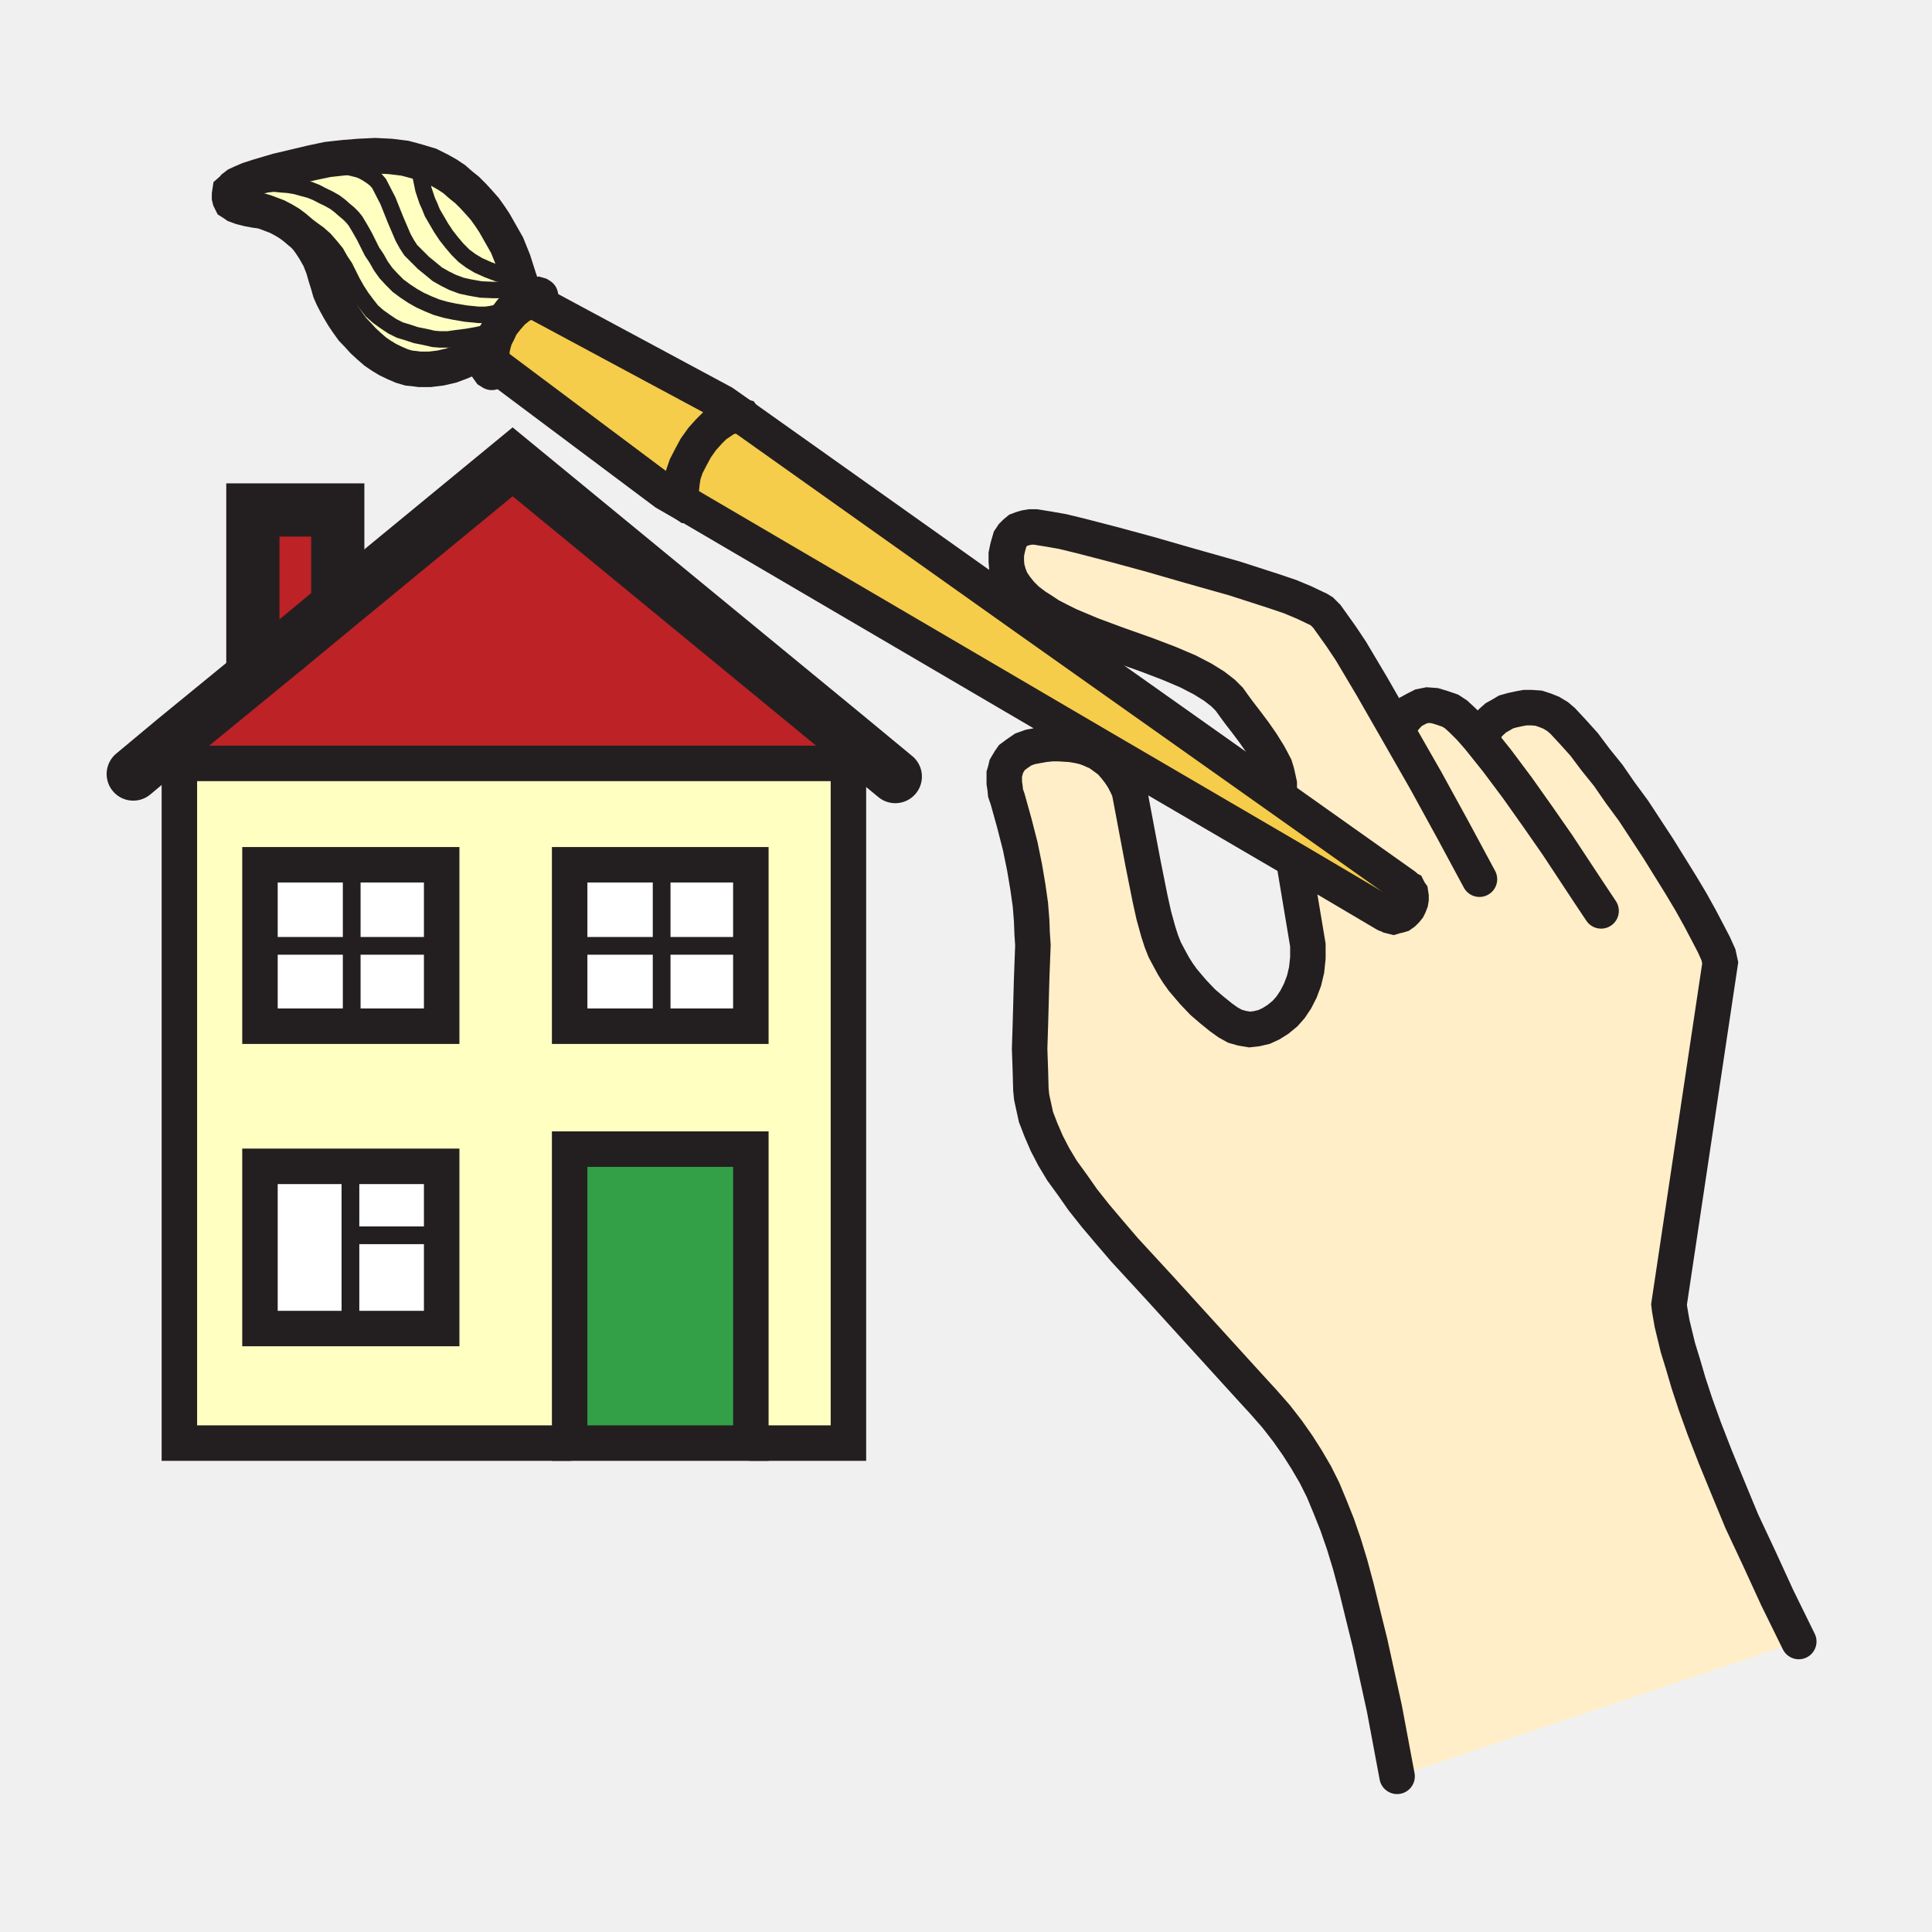
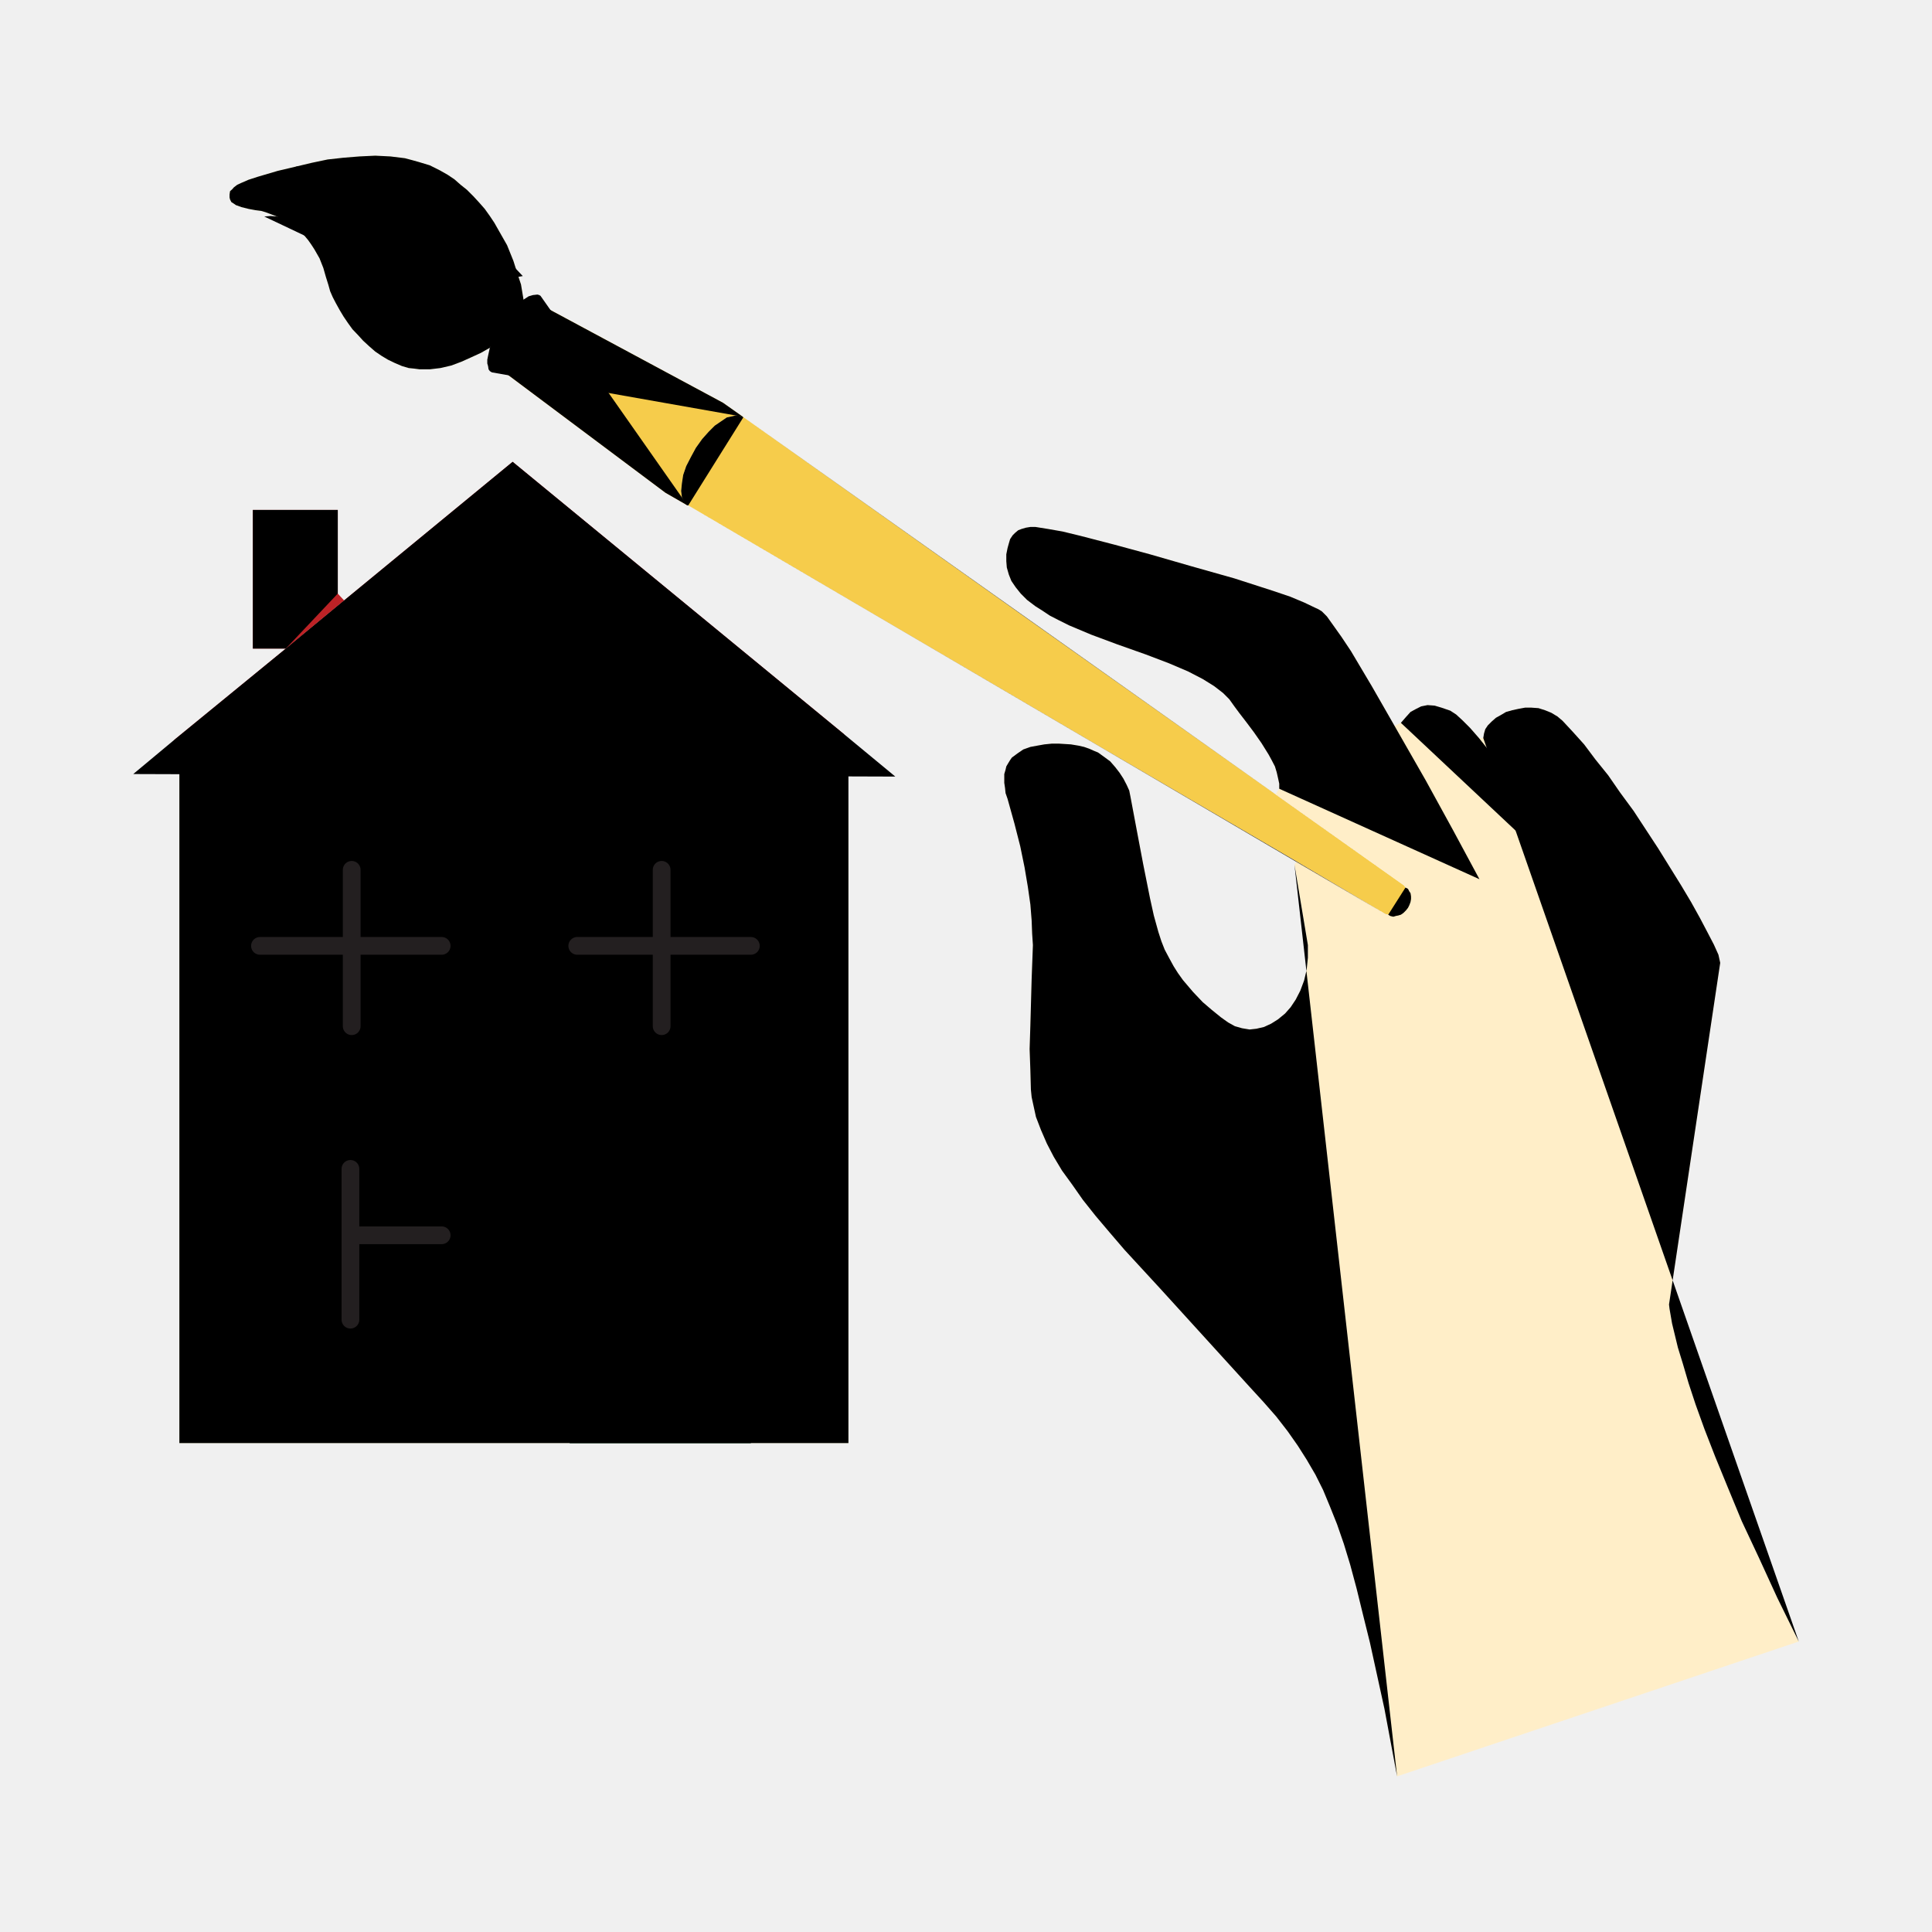
<svg xmlns="http://www.w3.org/2000/svg" preserveAspectRatio="xMidYMid meet" id="Layer_1" viewBox="46.22 43.57 762.35 762.35">
-   <style>.st0{fill:#fff}.st1{fill:#f6cc4b}.st2{fill:#ffeec8}.st3{fill:#33a048}.st4{fill:#ffffc2}.st5{fill:#bd2226}.st6,.st7,.st8,.st9{fill:none;stroke:#231f20;stroke-width:14;stroke-linecap:round;stroke-miterlimit:10}.st7,.st8,.st9{stroke-width:6.5}.st8,.st9{stroke-width:21}.st9{stroke-width:7}</style>
-   <path class="st0" d="M220.5 503.8V531h-36v-27.2zM220.5 531v36.8h-36V531zM184.5 564.3v3.5h-35.7v-64h35.7V531zM342.5 416.8v31.7h-35.2v-31.7zM342.5 384.8v32h-35.2v-32zM307.3 386.8v30H271v-32h36.3zM307.3 416.8v31.7H271v-31.7h3zM220.5 384.8v32H185v-32zM220.5 416.8v31.7H185v-31.7zM185 386.8v30h-36.2v-32H185zM185 416.8v31.7h-36.2v-31.7z" />
-   <path class="st1" d="M331.5 202.5l7.8 5.5-.8-.2-1-.3h-1l-1.2.3-2.3.5-2.2 1.5-2.5 1.7-2.5 2.5-2.5 2.8-2.5 3.5-2 3.7-1.8 3.5-1.2 3.5-.5 3.3-.3 3 .3 2.5.5 1 .5 1 .5.7.7.5-8.7-5-66.8-50-1-1-.7-1.2v-4l.5-2.3.7-2.5 1.3-2.5 1.2-2.7 2.3-2.8 2.2-2.5 2.5-2 2-1.2 1.5-.5 1.3-.3h1.2l1 .5z" />
-   <path class="st1" d="M600.8 393.8l1 .5.5 1 .5.7.2 1.3v1l-.2 1.2-.5 1.3-.5 1-.8 1-1 1-1 .7-1 .3-1 .2-1 .3-1.2-.3-.8-.5-1-.2-35.2-20.8-77-45-163-95.5h-.3l-.7-.5-.5-.7-.5-1-.5-1-.3-2.5.3-3 .5-3.3 1.2-3.5 1.8-3.5 2-3.7 2.5-3.5 2.5-2.8 2.5-2.5 2.5-1.7 2.2-1.5 2.3-.5 1.2-.3h1l1 .3.8.2 112 79.5 98.2 69.5 50.8 36z" />
-   <path class="st2" d="M629.8 334.8h1.7l.3-1.8.5-1.7 1-1.5 1.5-1.5 1.7-1.5 1.8-1 2.2-1.3 2.5-.7 2.3-.5 2.7-.5h2.5l2.8.2 2.5.8 2.5 1 2.5 1.5 2 1.7 4 4.3 4.5 5 4.5 6 5 6.2 4.7 6.8 5.3 7.2 9.7 14.8 9 14.5 4 6.7 3.5 6.3 3 5.7 2.5 4.8 1.8 4 .7 3.2-20.2 134.8.2 1.7 1 5.8 2.3 9.5 2 6.5 2.2 7.5 2.8 8.5 3.5 9.7 4.2 10.8 5 12.2 5.5 13.3 6.8 14.5 7.2 15.7 8.5 17.3-158.5 53.2-5-26.7-5.7-26-2.8-11.3-2.5-10.2-2.5-9.3-2.5-8.2-2.7-7.8-2.8-7-2.7-6.5-3-6-3.5-6-3.5-5.5-4-5.7-4.5-5.8-5-5.7-5.5-6L504 552l-14-15.2-6-7-5.5-6.5-5-6.3-4.2-6-4-5.5-3.3-5.5-2.7-5.2-2.3-5.3-2-5.2-1.2-5.5-.5-2.3-.3-3-.2-7.5-.3-8.5.3-9.5.5-18.2.5-13.3-.3-4.5-.2-5.2-.5-6.3-1-7-1.3-7.7-1.7-8.3-2.3-9-2.7-9.7-.8-2.3-.2-2-.3-2V349l.5-1.7.3-1.3.7-1.2.8-1.3.7-1 2.3-1.7 2.2-1.5 2.8-1 2.7-.5 2.8-.5 3-.3h2.7l4.8.3 3 .5 2.2.5 2 .7 1.8.8 1.7.7 2.5 1.8 2.3 1.7 2 2.3 1.7 2.2 1.5 2.3 1.3 2.5 1 2.2.5 2.5 2.5 13.3 2.5 13.2L500 398l1.5 6.8 1.8 6.5 1.2 3.7 1.3 3.3 1.7 3.2 1.8 3.3 1.7 2.7 2 2.8 4 4.7 3.8 4 3.5 3 3.7 3 2.8 2 2.7 1.5 2.8.8 3 .5 2.7-.3 3-.7 2.8-1.3 2.7-1.7 2.8-2.3 2.2-2.5 2-3 1.8-3.5 1.5-4 1-4.2.5-4.8v-5l-5.3-31.7.8-1.3 35.2 20.8 1 .2.8.5 1.2.3 1-.3 1-.2 1-.3 1-.7 1-1 .8-1 .5-1 .5-1.3.2-1.2v-1l-.2-1.3-.5-.7-.5-1-1-.5-.5-.8-50.8-36 1.5-2.2v-2l-.5-2.3-.5-2.2-.7-2.3-1.3-2.5-1.2-2.2-2.8-4.5-3-4.3-3-4-2.7-3.5-2-2.7-2-2.8-2.5-2.5-3.5-2.7-4.5-2.8-5.8-3-7.5-3.2-9.2-3.5-11.3-4-10.2-3.8-8.8-3.7-4-2-3.5-1.8-3-2-2.7-1.7-3.3-2.5-2.5-2.5-2-2.5-1.7-2.5-1-2.5-.8-2.8-.2-2.5v-2.7l.5-2.5.5-1.8.5-1.7 1-1.5 1-1 1.2-1 1.3-.5 1.7-.5 1.8-.3h2l5 .8 5.7 1 7 1.7 13.5 3.5 14 3.8 16.3 4.7 17 4.8 15.5 5 6.5 2.2 5.5 2.3 4.2 2 1.5.7 1.3.8 2 2 2.5 3.5 3.2 4.5 3.8 5.7 8.2 13.8 9 15.7 2.5-1.2 2-2.3 1.8-2 2.2-1.2 2-1 2.5-.5 2.8.2 2.7.8 3.5 1.2 2.3 1.5 2.5 2.3 3 3z" />
-   <path class="st3" d="M342.5 497v116H271V497z" />
-   <path class="st4" d="M381 362.5V613h-38.5V497H271v116H117V344.8h262.8l1.2 17.7zm-38.5 86v-63.8H271v63.8h71.5zm-122 119.3v-64.1h-71.8v64h35.8l36 .1zm0-119.3v-63.8h-71.8v63.8h71.8zM235 148.3l3.8 1.7 4 1.5 2 .5 2.2.5 2 .3h1.8l1 3-2.3.7-2 .8-2 .5-2.2.2h-2.5l-4.8-.2-4.5-.8-3.2-.7-3.5-1.3-3-1.5-3-1.7-2.8-2.3-2.7-2.2-2.5-2.5-2.5-2.5-1.5-2.3-1.5-2.7-3-7-3-7.5-1.8-3.5-1.7-3.3-1.3-1.5-1.5-1.2-1.5-1-1.7-1-1.8-.8-2-.5-4.2-1-4.5-.2h-4.8l-9.5.5 6.3-1.5 6.2-1.3 6.3-.7 6.2-.5 6.3-.3 6 .3 5.7.7 3 .8 2.5.7-.2 1.3 1 4.7 1 4.8 1.5 4.5 1 2.2 1 2.5 3.5 6 2 3 2.2 2.8 2.3 2.7 2.5 2.5 2.7 2zM243.3 173l-2.3 4-1.5 3.8-3.5 2-3.7 1.7-4 1.8-4 1.5-4.3 1-4.2.5h-4l-2.3-.3-2-.2-2.7-.8-2.8-1.2-2.7-1.3-2.5-1.5-2.5-1.7-2.3-2-2.5-2.3-2-2.2-2.2-2.3-1.8-2.5-1.7-2.5-1.5-2.5-1.5-2.7-1.3-2.5-1-2.3-.7-2.5-1-3.2-1-3.5-1.5-3.8-2-3.5-1.3-2-1.2-1.7-1.5-1.8-1.8-1.5-2-1.7-2-1.5-2.5-1.5-2.5-1.3 3.8.5 3.5 1 3.2 1.5 3 1.8 2.8 2 2.5 2.2 2.2 2.5 2.3 2.8 1.7 3 1.8 2.7 3 6 1.7 3 1.8 2.8 2 2.7 2.2 2.8 2.5 2.2 2.8 2 2.7 1.8 3 1.5 3.3 1 3 1 3.5.7 3.5.8 2.5.2h3.2l3.5-.5 4-.5 4-.7 3.5-.8 3-1z" />
-   <path class="st4" d="M252.8 161.8l-2.5 2-2.5 2.7-3.5-.2-2 .7-2.3.5-2.2.3H235l-5-.5-4.7-.8-3.3-.7-3.5-1-3.2-1.3-3.3-1.5-3-1.7-3-2-2.7-2-2.5-2.5-2.3-2.5-2-2.8-1.7-3-1.8-2.7-3-6-1.7-3-1.8-3-1.2-1.5-1.5-1.5-1.8-1.5-1.7-1.5-2-1.5-2.3-1.3-2.5-1.2-2.5-1.3-2.5-1-2.7-.7-2.8-.8-3-.5-2.7-.2-3-.3-2.8.3-2.7.5-.8-3.5 7.8-2.3 7.2-1.7 9.5-.5h4.8l4.5.2 4.2 1 2 .5 1.8.8 1.7 1 1.5 1 1.5 1.2 1.3 1.5 1.7 3.3 1.8 3.5 3 7.5 3 7 1.5 2.7 1.5 2.3 2.5 2.5 2.5 2.5 2.7 2.2 2.8 2.3 3 1.7 3 1.5 3.5 1.3 3.2.7 4.5.8 4.8.2h2.5l2.2-.2 2-.5 2-.8 2.3-.7z" />
-   <path class="st4" d="M250.8 152.8H249l-2-.3-2.2-.5-2-.5-4-1.5-3.8-1.7-3-1.8-2.7-2-2.5-2.5-2.3-2.7-2.2-2.8-2-3-3.5-6-1-2.5-1-2.2-1.5-4.5-1-4.8-1-4.7.2-1.3 4.3 1.3 4 2 3 1.7 2.7 1.8 2.5 2.2 2.5 2 2.5 2.5 2.3 2.5 2.2 2.5 2 2.8 1.8 2.7 1.7 3 3.3 5.8 2.5 6.2zM245 170.5l-1 1.3-.7 1.2-2.3 1-3 1-3.5.8-4 .7-4 .5-3.5.5h-3.2l-2.5-.2-3.5-.8-3.5-.7-3-1-3.3-1-3-1.5-2.7-1.8-2.8-2-2.5-2.2-2.2-2.8-2-2.7-1.8-2.8-1.7-3-3-6-1.8-2.7-1.7-3-2.3-2.8-2.2-2.5-2.5-2.2-2.8-2-3-1.8-3.2-1.5-3.5-1-3.8-.5-4.5-1.7-1.7-.5-2.3-.3-2.7-.5-2.8-.7-2.2-.8-1-.7-.8-.5-.5-1-.2-.8v-1.2l.2-1.3.8-.7.7-.8 1.3-1 1.5-.7 3-1.3 3.7-1.2.8 3.5 2.7-.5 2.8-.3 3 .3 2.7.2 3 .5 2.8.8 2.7.7 2.5 1 2.5 1.3 2.5 1.2 2.3 1.3 2 1.5 1.7 1.5 1.8 1.5 1.5 1.5 1.2 1.5 1.8 3 1.7 3 3 6 1.8 2.7 1.7 3 2 2.8 2.3 2.5 2.5 2.5 2.7 2 3 2 3 1.7 3.3 1.5 3.2 1.3 3.5 1 3.3.7 4.7.8 5 .5h2.8l2.2-.3 2.3-.5 2-.7 3.5.2-1.5 2z" />
-   <path class="st5" d="M179.5 277.8l2.5 2.7-23 19h-13v-54.7h33.5z" />
-   <path class="st5" d="M379.3 333.3l.5 11.5H115v-9.3l44-36 23-19 66.5-54.7z" />
-   <path class="st6" d="M678 403l-5-7.5-12.2-18.5-7.8-11.2-8-11.3-8-10.7-7.2-9-3.5-4-3-3-2.5-2.3-2.3-1.5-3.5-1.2-2.7-.8-2.8-.2-2.5.5-2 1-2.2 1.2-1.8 2-2 2.3" />
-   <path class="st6" d="M631.5 334.8l.3-1.8.5-1.7 1-1.5 1.5-1.5 1.7-1.5 1.8-1 2.2-1.3 2.5-.7 2.3-.5 2.7-.5h2.5l2.8.2 2.5.8 2.5 1 2.5 1.5 2 1.7 4 4.3 4.5 5 4.5 6 5 6.2 4.7 6.8 5.3 7.2 9.7 14.8 9 14.5 4 6.7 3.5 6.3 3 5.7 2.5 4.8 1.8 4 .7 3.2-20.2 134.8.2 1.7 1 5.8 2.3 9.5 2 6.5 2.2 7.5 2.8 8.5 3.5 9.7 4.2 10.8 5 12.2 5.5 13.3 6.8 14.5 7.2 15.7 8.5 17.3M597.5 744.5l-5-26.7-5.7-26-2.8-11.3-2.5-10.2-2.5-9.3-2.5-8.2-2.7-7.8-2.8-7-2.7-6.5-3-6-3.5-6-3.5-5.5-4-5.7-4.5-5.8-5-5.7-5.5-6L504 552l-14-15.2-6-7-5.5-6.5-5-6.3-4.2-6-4-5.5-3.3-5.5-2.7-5.2-2.3-5.3-2-5.2-1.2-5.5-.5-2.3-.3-3-.2-7.5-.3-8.5.3-9.5.5-18.2.5-13.3-.3-4.5-.2-5.2-.5-6.3-1-7-1.3-7.7-1.7-8.3-2.3-9-2.7-9.7-.8-2.3-.2-2-.3-2V349l.5-1.7.3-1.3.7-1.2.8-1.3.7-1 2.3-1.7 2.2-1.5 2.8-1 2.7-.5 2.8-.5 3-.3h2.7l4.8.3 3 .5 2.2.5 2 .7 1.8.8 1.7.7 2.5 1.8 2.3 1.7 2 2.3 1.7 2.2 1.5 2.3 1.3 2.5 1 2.2.5 2.5 2.5 13.3 2.5 13.2L500 398l1.5 6.8 1.8 6.5 1.2 3.7 1.3 3.3 1.7 3.2 1.8 3.3 1.7 2.7 2 2.8 4 4.7 3.8 4 3.5 3 3.7 3 2.8 2 2.7 1.5 2.8.8 3 .5 2.7-.3 3-.7 2.8-1.3 2.7-1.7 2.8-2.3 2.2-2.5 2-3 1.8-3.5 1.5-4 1-4.2.5-4.8v-5l-5.3-31.7M630 390.5L619.5 371l-10.7-19.5-12.3-21.5-9-15.7-8.2-13.8-3.8-5.7-3.2-4.5-2.5-3.5-2-2-1.3-.8-1.5-.7-4.2-2-5.5-2.3-6.5-2.2-15.5-5-17-4.8-16.3-4.7-14-3.8-13.5-3.5-7-1.7-5.7-1-5-.8h-2l-1.8.3-1.7.5-1.3.5-1.2 1-1 1-1 1.5-.5 1.7-.5 1.8-.5 2.5v2.7l.2 2.5.8 2.8 1 2.5 1.7 2.5 2 2.5 2.5 2.5 3.3 2.5 2.7 1.7 3 2 3.5 1.8 4 2 8.8 3.7 10.2 3.8 11.3 4 9.2 3.5 7.5 3.2 5.8 3 4.5 2.8 3.5 2.7 2.5 2.5 2 2.8 2 2.7 2.7 3.5 3 4 3 4.3 2.8 4.5 1.2 2.2 1.3 2.5.7 2.3.5 2.2.5 2.3v2M239.5 180.8l-3.5 2-3.7 1.7-4 1.8-4 1.5-4.3 1-4.2.5h-4l-2.3-.3-2-.2-2.7-.8-2.8-1.2-2.7-1.3-2.5-1.5-2.5-1.7-2.3-2-2.5-2.3-2-2.2-2.2-2.3-1.8-2.5-1.7-2.5-1.5-2.5-1.5-2.7-1.3-2.5-1-2.3-.7-2.5-1-3.2-1-3.5-1.5-3.8-2-3.5-1.3-2-1.2-1.7-1.5-1.8-1.8-1.5-2-1.7-2-1.5-2.5-1.5-2.5-1.3-4.5-1.7-1.7-.5-2.3-.3-2.7-.5-2.8-.7-2.2-.8-1-.7-.8-.5-.5-1-.2-.8v-1.2l.2-1.3.8-.7.7-.8 1.3-1 1.5-.7 3-1.3 3.7-1.2 7.8-2.3 7.2-1.7 6.3-1.5 6.2-1.3 6.3-.7 6.2-.5 6.3-.3 6 .3 5.7.7 3 .8 2.5.7 4.3 1.3 4 2 3 1.7 2.7 1.8 2.5 2.2 2.5 2 2.5 2.5 2.3 2.5 2.2 2.5 2 2.8 1.8 2.7 1.7 3 3.3 5.8 2.5 6.2 2 6.3 1 3 1 6 .2 1.5M317.8 243l163 95.5 77 45 35.2 20.8" />
-   <path class="st6" d="M259.5 160.3l-.5-.3-.7-.2-1.8.2-1.7.5-2 1.3-2.5 2-2.5 2.7-1.5 2-1.3 2-1 1.3-1.2 2.7-1.3 2.5-.7 2.5-.5 2.3v4l.7 1.2 1 1 66.8 50 8.7 5M339.3 208l112 79.5 98.2 69.5 50.8 36" />
-   <path class="st6" d="M240.3 190.5l-.8-.5-.5-.7-.2-1.3-.3-1v-1.5l.3-1.5.7-3.2 1.5-3.8 2.3-4 .7-1.2 2.3-2.8 2.2-2.5 2.5-2 2-1.2 1.5-.5 1.3-.3h1.2l1 .5 73.5 39.5 7.8 5.5M600.8 393.8l1 .5.5 1 .5.7.2 1.3v1l-.2 1.2-.5 1.3-.5 1-.8 1-1 1-1 .7-1 .3-1 .2-1 .3-1.2-.3-.8-.5" />
-   <path class="st6" d="M317.8 243h-.3l-.7-.5-.5-.7-.5-1-.5-1-.3-2.5.3-3 .5-3.3 1.2-3.5 1.8-3.5 2-3.7 2.5-3.5 2.5-2.8 2.5-2.5 2.5-1.7 2.2-1.5 2.3-.5 1.2-.3h1l1 .3.8.2.2.3" />
-   <path class="st7" d="M150.5 129l2.5-.2 2.5.2 3.8.5 3.5 1 3.2 1.5 3 1.8 2.8 2 2.5 2.2 2.2 2.5 2.3 2.8 1.7 3 1.8 2.7 3 6 1.7 3 1.8 2.8 2 2.7 2.2 2.8 2.5 2.2 2.8 2 2.7 1.8 3 1.5 3.3 1 3 1 3.5.7 3.5.8 2.5.2h3.2l3.5-.5 4-.5 4-.7 3.5-.8 3-1 2.3-1" />
-   <path class="st7" d="M145.5 117.5l3.3-.7 2.7-.5 2.8-.3 3 .3 2.7.2 3 .5 2.8.8 2.7.7 2.5 1 2.5 1.3 2.5 1.2 2.3 1.3 2 1.5 1.7 1.5 1.8 1.5 1.5 1.5 1.2 1.5 1.8 3 1.7 3 3 6 1.8 2.7 1.7 3 2 2.8 2.3 2.5 2.5 2.5 2.7 2 3 2 3 1.7 3.3 1.5 3.2 1.3 3.5 1 3.3.7 4.7.8 5 .5h2.8l2.2-.3 2.3-.5 2-.7" />
-   <path class="st7" d="M163 109.3l9.5-.5h4.8l4.5.2 4.2 1 2 .5 1.8.8 1.7 1 1.5 1 1.5 1.2 1.3 1.5 1.7 3.3 1.8 3.5 3 7.5 3 7 1.5 2.7 1.5 2.3 2.5 2.5 2.5 2.5 2.7 2.2 2.8 2.3 3 1.7 3 1.5 3.5 1.3 3.2.7 4.5.8 4.8.2h2.5l2.2-.2 2-.5 2-.8" />
-   <path class="st7" d="M211.3 108.8l1 4.7 1 4.8 1.5 4.5 1 2.2 1 2.5 3.5 6 2 3 2.2 2.8 2.3 2.7 2.5 2.5 2.7 2 3 1.8 3.8 1.7 4 1.5 2 .5 2.2.5 2 .3h1.8l1.7-.3" />
-   <path class="st6" d="M271 613H117V344.8h264V613h-38.5" />
-   <path class="st6" d="M220.5 416.8v31.7h-71.7v-63.7h71.7zM220.5 531v36.8h-71.7v-64h71.7zM342.5 613H271V497h71.5zM342.5 416.8v31.7H271v-63.7h71.5z" />
-   <path class="st8" d="M399.5 350l-20.2-16.7-130.8-107.5-66.5 54.7-23 19-44 36L98.8 349" />
-   <path class="st8" d="M159 299.5h-13v-54.7h33.5v33" />
-   <path class="st9" d="M184.5 504.8v59.5M184.5 531h36M148.8 416.8h71.7M185 386.8v61.7M307.3 386.8v61.7M274 416.8h68.5" />
+   <path fill="#fff" d="M220.5 503.8V531h-36v-27.2zM220.5 531v36.8h-36V531zM184.5 564.3v3.5h-35.7v-64h35.7V531zM342.5 416.8v31.7h-35.2v-31.7zM342.5 384.8v32h-35.2v-32zM307.3 386.8v30H271v-32h36.3zM307.3 416.8v31.7H271v-31.7h3zM220.5 384.8v32H185v-32zM220.5 416.8v31.7H185v-31.7zM185 386.8v30h-36.2v-32H185zM185 416.8v31.7h-36.2v-31.7z" />
+   <path fill="#f6cc4b" d="M331.5 202.5l7.8 5.5-.8-.2-1-.3h-1l-1.2.3-2.3.5-2.2 1.5-2.5 1.7-2.5 2.5-2.5 2.8-2.5 3.5-2 3.7-1.8 3.5-1.2 3.5-.5 3.3-.3 3 .3 2.5.5 1 .5 1 .5.7.7.5-8.7-5-66.8-50-1-1-.7-1.2v-4l.5-2.3.7-2.5 1.3-2.5 1.2-2.7 2.3-2.8 2.2-2.5 2.5-2 2-1.2 1.5-.5 1.3-.3h1.2l1 .5z" />
+   <path fill="#f6cc4b" d="M600.8 393.8l1 .5.5 1 .5.7.2 1.3v1l-.2 1.2-.5 1.3-.5 1-.8 1-1 1-1 .7-1 .3-1 .2-1 .3-1.2-.3-.8-.5-1-.2-35.2-20.8-77-45-163-95.5h-.3l-.7-.5-.5-.7-.5-1-.5-1-.3-2.5.3-3 .5-3.3 1.2-3.5 1.8-3.5 2-3.7 2.5-3.5 2.5-2.8 2.5-2.5 2.5-1.7 2.2-1.5 2.3-.5 1.2-.3h1l1 .3.8.2 112 79.5 98.2 69.5 50.8 36z" />
+   <path fill="#ffeec8" d="M629.8 334.8h1.7l.3-1.8.5-1.7 1-1.5 1.5-1.5 1.7-1.5 1.8-1 2.2-1.3 2.5-.7 2.3-.5 2.7-.5h2.5l2.8.2 2.5.8 2.5 1 2.5 1.5 2 1.7 4 4.3 4.5 5 4.5 6 5 6.2 4.7 6.8 5.3 7.2 9.7 14.8 9 14.5 4 6.7 3.5 6.3 3 5.7 2.5 4.8 1.8 4 .7 3.2-20.2 134.8.2 1.7 1 5.8 2.3 9.5 2 6.5 2.2 7.5 2.8 8.5 3.5 9.7 4.2 10.8 5 12.2 5.5 13.3 6.8 14.5 7.2 15.7 8.5 17.3-158.5 53.2-5-26.7-5.7-26-2.8-11.3-2.5-10.2-2.5-9.3-2.5-8.2-2.7-7.8-2.8-7-2.7-6.5-3-6-3.5-6-3.5-5.5-4-5.7-4.5-5.8-5-5.7-5.5-6L504 552l-14-15.2-6-7-5.5-6.5-5-6.3-4.2-6-4-5.5-3.3-5.5-2.7-5.2-2.3-5.3-2-5.2-1.2-5.5-.5-2.3-.3-3-.2-7.5-.3-8.5.3-9.5.5-18.2.5-13.3-.3-4.5-.2-5.2-.5-6.3-1-7-1.3-7.7-1.7-8.3-2.3-9-2.7-9.7-.8-2.3-.2-2-.3-2V349l.5-1.7.3-1.3.7-1.2.8-1.3.7-1 2.3-1.7 2.2-1.5 2.8-1 2.7-.5 2.8-.5 3-.3h2.7l4.8.3 3 .5 2.2.5 2 .7 1.8.8 1.7.7 2.5 1.8 2.3 1.7 2 2.3 1.7 2.2 1.5 2.3 1.3 2.5 1 2.2.5 2.5 2.5 13.3 2.5 13.2L500 398l1.5 6.8 1.8 6.5 1.2 3.7 1.3 3.3 1.7 3.2 1.8 3.3 1.7 2.7 2 2.8 4 4.7 3.8 4 3.5 3 3.7 3 2.8 2 2.7 1.5 2.8.8 3 .5 2.7-.3 3-.7 2.8-1.3 2.7-1.7 2.8-2.3 2.2-2.5 2-3 1.8-3.5 1.5-4 1-4.2.5-4.8v-5l-5.3-31.7.8-1.3 35.2 20.8 1 .2.8.5 1.2.3 1-.3 1-.2 1-.3 1-.7 1-1 .8-1 .5-1 .5-1.3.2-1.2v-1l-.2-1.3-.5-.7-.5-1-1-.5-.5-.8-50.8-36 1.5-2.2v-2l-.5-2.3-.5-2.2-.7-2.3-1.3-2.5-1.2-2.2-2.8-4.5-3-4.3-3-4-2.7-3.5-2-2.7-2-2.8-2.5-2.5-3.5-2.7-4.5-2.8-5.8-3-7.5-3.2-9.2-3.5-11.3-4-10.2-3.8-8.8-3.7-4-2-3.5-1.8-3-2-2.7-1.7-3.3-2.5-2.5-2.5-2-2.5-1.7-2.5-1-2.5-.8-2.8-.2-2.5v-2.7l.5-2.5.5-1.8.5-1.7 1-1.5 1-1 1.2-1 1.3-.5 1.7-.5 1.8-.3h2l5 .8 5.7 1 7 1.7 13.5 3.5 14 3.8 16.3 4.7 17 4.8 15.5 5 6.5 2.2 5.5 2.3 4.2 2 1.5.7 1.3.8 2 2 2.5 3.5 3.2 4.5 3.8 5.7 8.2 13.8 9 15.7 2.5-1.2 2-2.3 1.8-2 2.2-1.2 2-1 2.5-.5 2.8.2 2.7.8 3.5 1.2 2.3 1.5 2.5 2.3 3 3z" />
+   <path fill="#33a048" d="M342.5 497v116H271V497z" />
+   <path fill="#ffffc2" d="M381 362.5V613h-38.5V497H271v116H117V344.8h262.8l1.2 17.7zm-38.5 86v-63.8H271v63.8h71.5zm-122 119.3v-64.1h-71.8v64h35.8l36 .1zm0-119.3v-63.8h-71.8v63.8h71.8zM235 148.3l3.8 1.7 4 1.5 2 .5 2.2.5 2 .3h1.8l1 3-2.3.7-2 .8-2 .5-2.2.2h-2.5l-4.8-.2-4.5-.8-3.2-.7-3.5-1.3-3-1.5-3-1.7-2.8-2.3-2.7-2.2-2.5-2.5-2.5-2.5-1.5-2.3-1.5-2.7-3-7-3-7.5-1.8-3.5-1.7-3.3-1.3-1.5-1.5-1.2-1.5-1-1.7-1-1.8-.8-2-.5-4.2-1-4.5-.2h-4.8l-9.5.5 6.3-1.5 6.2-1.3 6.3-.7 6.2-.5 6.3-.3 6 .3 5.7.7 3 .8 2.5.7-.2 1.3 1 4.7 1 4.8 1.5 4.5 1 2.2 1 2.5 3.5 6 2 3 2.2 2.8 2.3 2.7 2.5 2.5 2.7 2zM243.3 173l-2.3 4-1.5 3.8-3.5 2-3.7 1.7-4 1.8-4 1.5-4.3 1-4.2.5h-4l-2.3-.3-2-.2-2.7-.8-2.8-1.2-2.7-1.3-2.5-1.5-2.5-1.7-2.3-2-2.5-2.3-2-2.2-2.2-2.3-1.8-2.5-1.7-2.5-1.5-2.5-1.5-2.7-1.3-2.5-1-2.3-.7-2.5-1-3.2-1-3.5-1.5-3.8-2-3.5-1.3-2-1.2-1.7-1.5-1.8-1.8-1.5-2-1.7-2-1.5-2.5-1.5-2.5-1.3 3.8.5 3.5 1 3.2 1.5 3 1.8 2.8 2 2.5 2.2 2.2 2.5 2.3 2.8 1.7 3 1.8 2.7 3 6 1.7 3 1.8 2.8 2 2.7 2.2 2.8 2.5 2.2 2.8 2 2.7 1.8 3 1.5 3.3 1 3 1 3.5.7 3.5.8 2.5.2h3.2l3.5-.5 4-.5 4-.7 3.5-.8 3-1z" />
+   <path fill="#ffffc2" d="M252.8 161.8l-2.5 2-2.5 2.7-3.5-.2-2 .7-2.3.5-2.2.3H235l-5-.5-4.7-.8-3.3-.7-3.5-1-3.2-1.3-3.3-1.5-3-1.7-3-2-2.7-2-2.5-2.5-2.3-2.5-2-2.8-1.7-3-1.8-2.7-3-6-1.7-3-1.8-3-1.2-1.5-1.5-1.5-1.8-1.5-1.7-1.5-2-1.5-2.3-1.3-2.5-1.2-2.5-1.3-2.5-1-2.7-.7-2.8-.8-3-.5-2.7-.2-3-.3-2.8.3-2.7.5-.8-3.5 7.8-2.3 7.2-1.7 9.5-.5h4.8l4.5.2 4.2 1 2 .5 1.8.8 1.7 1 1.5 1 1.5 1.2 1.3 1.5 1.7 3.3 1.8 3.5 3 7.5 3 7 1.5 2.7 1.5 2.3 2.5 2.5 2.5 2.5 2.7 2.2 2.8 2.3 3 1.7 3 1.5 3.5 1.3 3.2.7 4.5.8 4.8.2h2.5l2.2-.2 2-.5 2-.8 2.3-.7z" />
+   <path fill="#ffffc2" d="M250.8 152.8H249l-2-.3-2.2-.5-2-.5-4-1.5-3.8-1.7-3-1.8-2.7-2-2.5-2.5-2.3-2.7-2.2-2.8-2-3-3.5-6-1-2.5-1-2.2-1.5-4.5-1-4.8-1-4.7.2-1.3 4.3 1.3 4 2 3 1.7 2.7 1.8 2.5 2.2 2.5 2 2.5 2.5 2.3 2.5 2.2 2.5 2 2.8 1.8 2.7 1.7 3 3.3 5.8 2.5 6.2zM245 170.5l-1 1.3-.7 1.2-2.3 1-3 1-3.5.8-4 .7-4 .5-3.5.5h-3.2l-2.5-.2-3.5-.8-3.5-.7-3-1-3.3-1-3-1.5-2.7-1.8-2.8-2-2.5-2.2-2.2-2.8-2-2.7-1.8-2.8-1.7-3-3-6-1.8-2.7-1.7-3-2.3-2.8-2.2-2.5-2.5-2.2-2.8-2-3-1.8-3.2-1.5-3.5-1-3.8-.5-4.5-1.7-1.7-.5-2.3-.3-2.7-.5-2.8-.7-2.2-.8-1-.7-.8-.5-.5-1-.2-.8v-1.2l.2-1.3.8-.7.7-.8 1.3-1 1.5-.7 3-1.3 3.7-1.2.8 3.5 2.7-.5 2.8-.3 3 .3 2.7.2 3 .5 2.8.8 2.7.7 2.5 1 2.5 1.3 2.5 1.2 2.3 1.3 2 1.5 1.7 1.5 1.8 1.5 1.5 1.5 1.2 1.5 1.8 3 1.7 3 3 6 1.8 2.7 1.7 3 2 2.8 2.3 2.5 2.5 2.5 2.7 2 3 2 3 1.7 3.3 1.5 3.2 1.3 3.5 1 3.3.7 4.7.8 5 .5h2.8l2.2-.3 2.3-.5 2-.7 3.5.2-1.5 2z" />
+   <path fill="#bd2226" d="M179.5 277.8l2.5 2.7-23 19h-13v-54.7h33.5z" />
+   <path fill="#bd2226" d="M379.3 333.3l.5 11.5H115v-9.3l44-36 23-19 66.5-54.7z" />
+   <path d="M678 403l-5-7.5-12.2-18.5-7.8-11.2-8-11.3-8-10.7-7.2-9-3.5-4-3-3-2.5-2.3-2.3-1.5-3.5-1.2-2.7-.8-2.8-.2-2.5.5-2 1-2.2 1.2-1.8 2-2 2.3" />
+   <path d="M631.5 334.8l.3-1.8.5-1.7 1-1.5 1.5-1.5 1.7-1.5 1.8-1 2.2-1.3 2.5-.7 2.3-.5 2.7-.5h2.5l2.8.2 2.5.8 2.5 1 2.5 1.5 2 1.7 4 4.3 4.5 5 4.5 6 5 6.2 4.7 6.8 5.3 7.2 9.7 14.8 9 14.5 4 6.7 3.5 6.3 3 5.7 2.5 4.8 1.8 4 .7 3.2-20.2 134.8.2 1.7 1 5.8 2.3 9.5 2 6.5 2.2 7.5 2.8 8.5 3.5 9.7 4.2 10.8 5 12.2 5.5 13.3 6.8 14.5 7.2 15.7 8.5 17.3M597.5 744.5l-5-26.7-5.7-26-2.8-11.3-2.5-10.2-2.5-9.3-2.5-8.2-2.7-7.8-2.8-7-2.7-6.5-3-6-3.5-6-3.5-5.5-4-5.7-4.5-5.8-5-5.7-5.5-6L504 552l-14-15.2-6-7-5.5-6.5-5-6.3-4.2-6-4-5.5-3.3-5.5-2.7-5.2-2.3-5.3-2-5.2-1.2-5.5-.5-2.3-.3-3-.2-7.5-.3-8.5.3-9.5.5-18.2.5-13.3-.3-4.5-.2-5.2-.5-6.3-1-7-1.3-7.7-1.7-8.3-2.3-9-2.7-9.7-.8-2.3-.2-2-.3-2V349l.5-1.7.3-1.3.7-1.2.8-1.3.7-1 2.3-1.7 2.2-1.5 2.8-1 2.7-.5 2.8-.5 3-.3h2.7l4.8.3 3 .5 2.2.5 2 .7 1.8.8 1.7.7 2.5 1.8 2.3 1.7 2 2.3 1.7 2.2 1.5 2.3 1.3 2.5 1 2.2.5 2.5 2.5 13.3 2.5 13.2L500 398l1.5 6.8 1.8 6.5 1.2 3.7 1.3 3.3 1.7 3.2 1.8 3.3 1.7 2.7 2 2.8 4 4.7 3.8 4 3.5 3 3.7 3 2.8 2 2.7 1.5 2.8.8 3 .5 2.7-.3 3-.7 2.8-1.3 2.7-1.7 2.8-2.3 2.2-2.5 2-3 1.8-3.5 1.5-4 1-4.2.5-4.8v-5l-5.3-31.7M630 390.5L619.5 371l-10.7-19.5-12.3-21.5-9-15.7-8.2-13.8-3.8-5.7-3.2-4.5-2.5-3.5-2-2-1.3-.8-1.5-.7-4.2-2-5.5-2.3-6.5-2.2-15.5-5-17-4.8-16.3-4.7-14-3.8-13.5-3.5-7-1.7-5.7-1-5-.8h-2l-1.8.3-1.7.5-1.3.5-1.2 1-1 1-1 1.5-.5 1.7-.5 1.8-.5 2.5v2.7l.2 2.5.8 2.8 1 2.5 1.7 2.5 2 2.5 2.5 2.5 3.3 2.5 2.7 1.7 3 2 3.5 1.8 4 2 8.8 3.7 10.2 3.8 11.3 4 9.2 3.5 7.5 3.2 5.8 3 4.5 2.8 3.5 2.7 2.5 2.5 2 2.8 2 2.7 2.7 3.5 3 4 3 4.3 2.8 4.5 1.2 2.2 1.3 2.5.7 2.3.5 2.2.5 2.3v2M239.5 180.8l-3.5 2-3.7 1.7-4 1.8-4 1.5-4.3 1-4.2.5h-4l-2.3-.3-2-.2-2.7-.8-2.8-1.2-2.7-1.3-2.5-1.5-2.5-1.7-2.3-2-2.5-2.3-2-2.2-2.2-2.3-1.8-2.5-1.7-2.5-1.5-2.5-1.5-2.7-1.3-2.5-1-2.3-.7-2.5-1-3.2-1-3.5-1.5-3.8-2-3.5-1.3-2-1.2-1.7-1.5-1.8-1.8-1.5-2-1.7-2-1.5-2.5-1.5-2.5-1.3-4.5-1.7-1.7-.5-2.3-.3-2.7-.5-2.8-.7-2.2-.8-1-.7-.8-.5-.5-1-.2-.8v-1.2l.2-1.3.8-.7.7-.8 1.3-1 1.5-.7 3-1.3 3.7-1.2 7.8-2.3 7.2-1.7 6.3-1.5 6.2-1.3 6.3-.7 6.2-.5 6.3-.3 6 .3 5.7.7 3 .8 2.5.7 4.3 1.3 4 2 3 1.7 2.7 1.8 2.5 2.2 2.5 2 2.5 2.5 2.3 2.5 2.2 2.5 2 2.8 1.8 2.7 1.7 3 3.3 5.8 2.5 6.2 2 6.3 1 3 1 6 .2 1.5M317.8 243l163 95.5 77 45 35.2 20.8" />
+   <path d="M259.5 160.3l-.5-.3-.7-.2-1.8.2-1.7.5-2 1.3-2.5 2-2.5 2.7-1.5 2-1.3 2-1 1.3-1.2 2.7-1.3 2.5-.7 2.5-.5 2.3v4l.7 1.2 1 1 66.8 50 8.7 5M339.3 208l112 79.5 98.2 69.5 50.8 36" />
+   <path d="M240.3 190.5l-.8-.5-.5-.7-.2-1.3-.3-1v-1.5l.3-1.5.7-3.2 1.5-3.8 2.3-4 .7-1.2 2.3-2.8 2.2-2.5 2.5-2 2-1.2 1.5-.5 1.3-.3h1.2l1 .5 73.5 39.5 7.8 5.5M600.8 393.8l1 .5.5 1 .5.7.2 1.3v1l-.2 1.2-.5 1.3-.5 1-.8 1-1 1-1 .7-1 .3-1 .2-1 .3-1.2-.3-.8-.5" />
+   <path d="M317.8 243h-.3l-.7-.5-.5-.7-.5-1-.5-1-.3-2.5.3-3 .5-3.3 1.2-3.5 1.8-3.5 2-3.7 2.5-3.5 2.5-2.8 2.5-2.5 2.5-1.7 2.2-1.5 2.3-.5 1.2-.3h1l1 .3.8.2.2.3" />
+   <path d="M150.5 129l2.5-.2 2.5.2 3.8.5 3.5 1 3.2 1.5 3 1.8 2.8 2 2.5 2.2 2.2 2.5 2.3 2.8 1.7 3 1.8 2.7 3 6 1.7 3 1.8 2.8 2 2.7 2.2 2.8 2.5 2.2 2.8 2 2.7 1.8 3 1.5 3.3 1 3 1 3.5.7 3.5.8 2.5.2h3.2l3.5-.5 4-.5 4-.7 3.5-.8 3-1 2.3-1" />
+   <path d="M145.5 117.5l3.3-.7 2.7-.5 2.8-.3 3 .3 2.7.2 3 .5 2.8.8 2.7.7 2.5 1 2.5 1.3 2.5 1.2 2.3 1.3 2 1.5 1.7 1.5 1.8 1.5 1.5 1.5 1.2 1.5 1.8 3 1.7 3 3 6 1.8 2.7 1.7 3 2 2.8 2.3 2.5 2.5 2.5 2.7 2 3 2 3 1.7 3.3 1.5 3.2 1.3 3.5 1 3.3.7 4.7.8 5 .5h2.8l2.2-.3 2.3-.5 2-.7" />
+   <path d="M163 109.3l9.5-.5h4.8l4.5.2 4.2 1 2 .5 1.8.8 1.7 1 1.5 1 1.5 1.2 1.3 1.5 1.7 3.3 1.8 3.5 3 7.5 3 7 1.5 2.7 1.5 2.3 2.5 2.5 2.5 2.5 2.7 2.2 2.8 2.3 3 1.7 3 1.5 3.5 1.3 3.2.7 4.5.8 4.8.2h2.5l2.2-.2 2-.5 2-.8" />
+   <path d="M211.3 108.8l1 4.7 1 4.8 1.5 4.5 1 2.2 1 2.5 3.5 6 2 3 2.2 2.8 2.3 2.7 2.5 2.5 2.7 2 3 1.8 3.8 1.7 4 1.5 2 .5 2.2.5 2 .3h1.8l1.7-.3" />
+   <path d="M271 613H117V344.8h264V613h-38.5" />
+   <path d="M220.5 416.8v31.7h-71.7v-63.7h71.7zM220.5 531v36.8h-71.7v-64h71.7zM342.5 613H271V497h71.5zM342.5 416.8v31.7H271v-63.7h71.5z" />
+   <path d="M399.5 350l-20.2-16.7-130.8-107.5-66.5 54.7-23 19-44 36L98.8 349" />
+   <path d="M159 299.5h-13v-54.7h33.5v33" />
+   <path fill="none" stroke="#231f20" stroke-width="7" stroke-linecap="round" stroke-miterlimit="10" d="M184.5 504.8v59.5M184.5 531h36M148.8 416.8h71.7M185 386.8v61.7M307.3 386.8v61.7M274 416.8h68.5" />
</svg>
